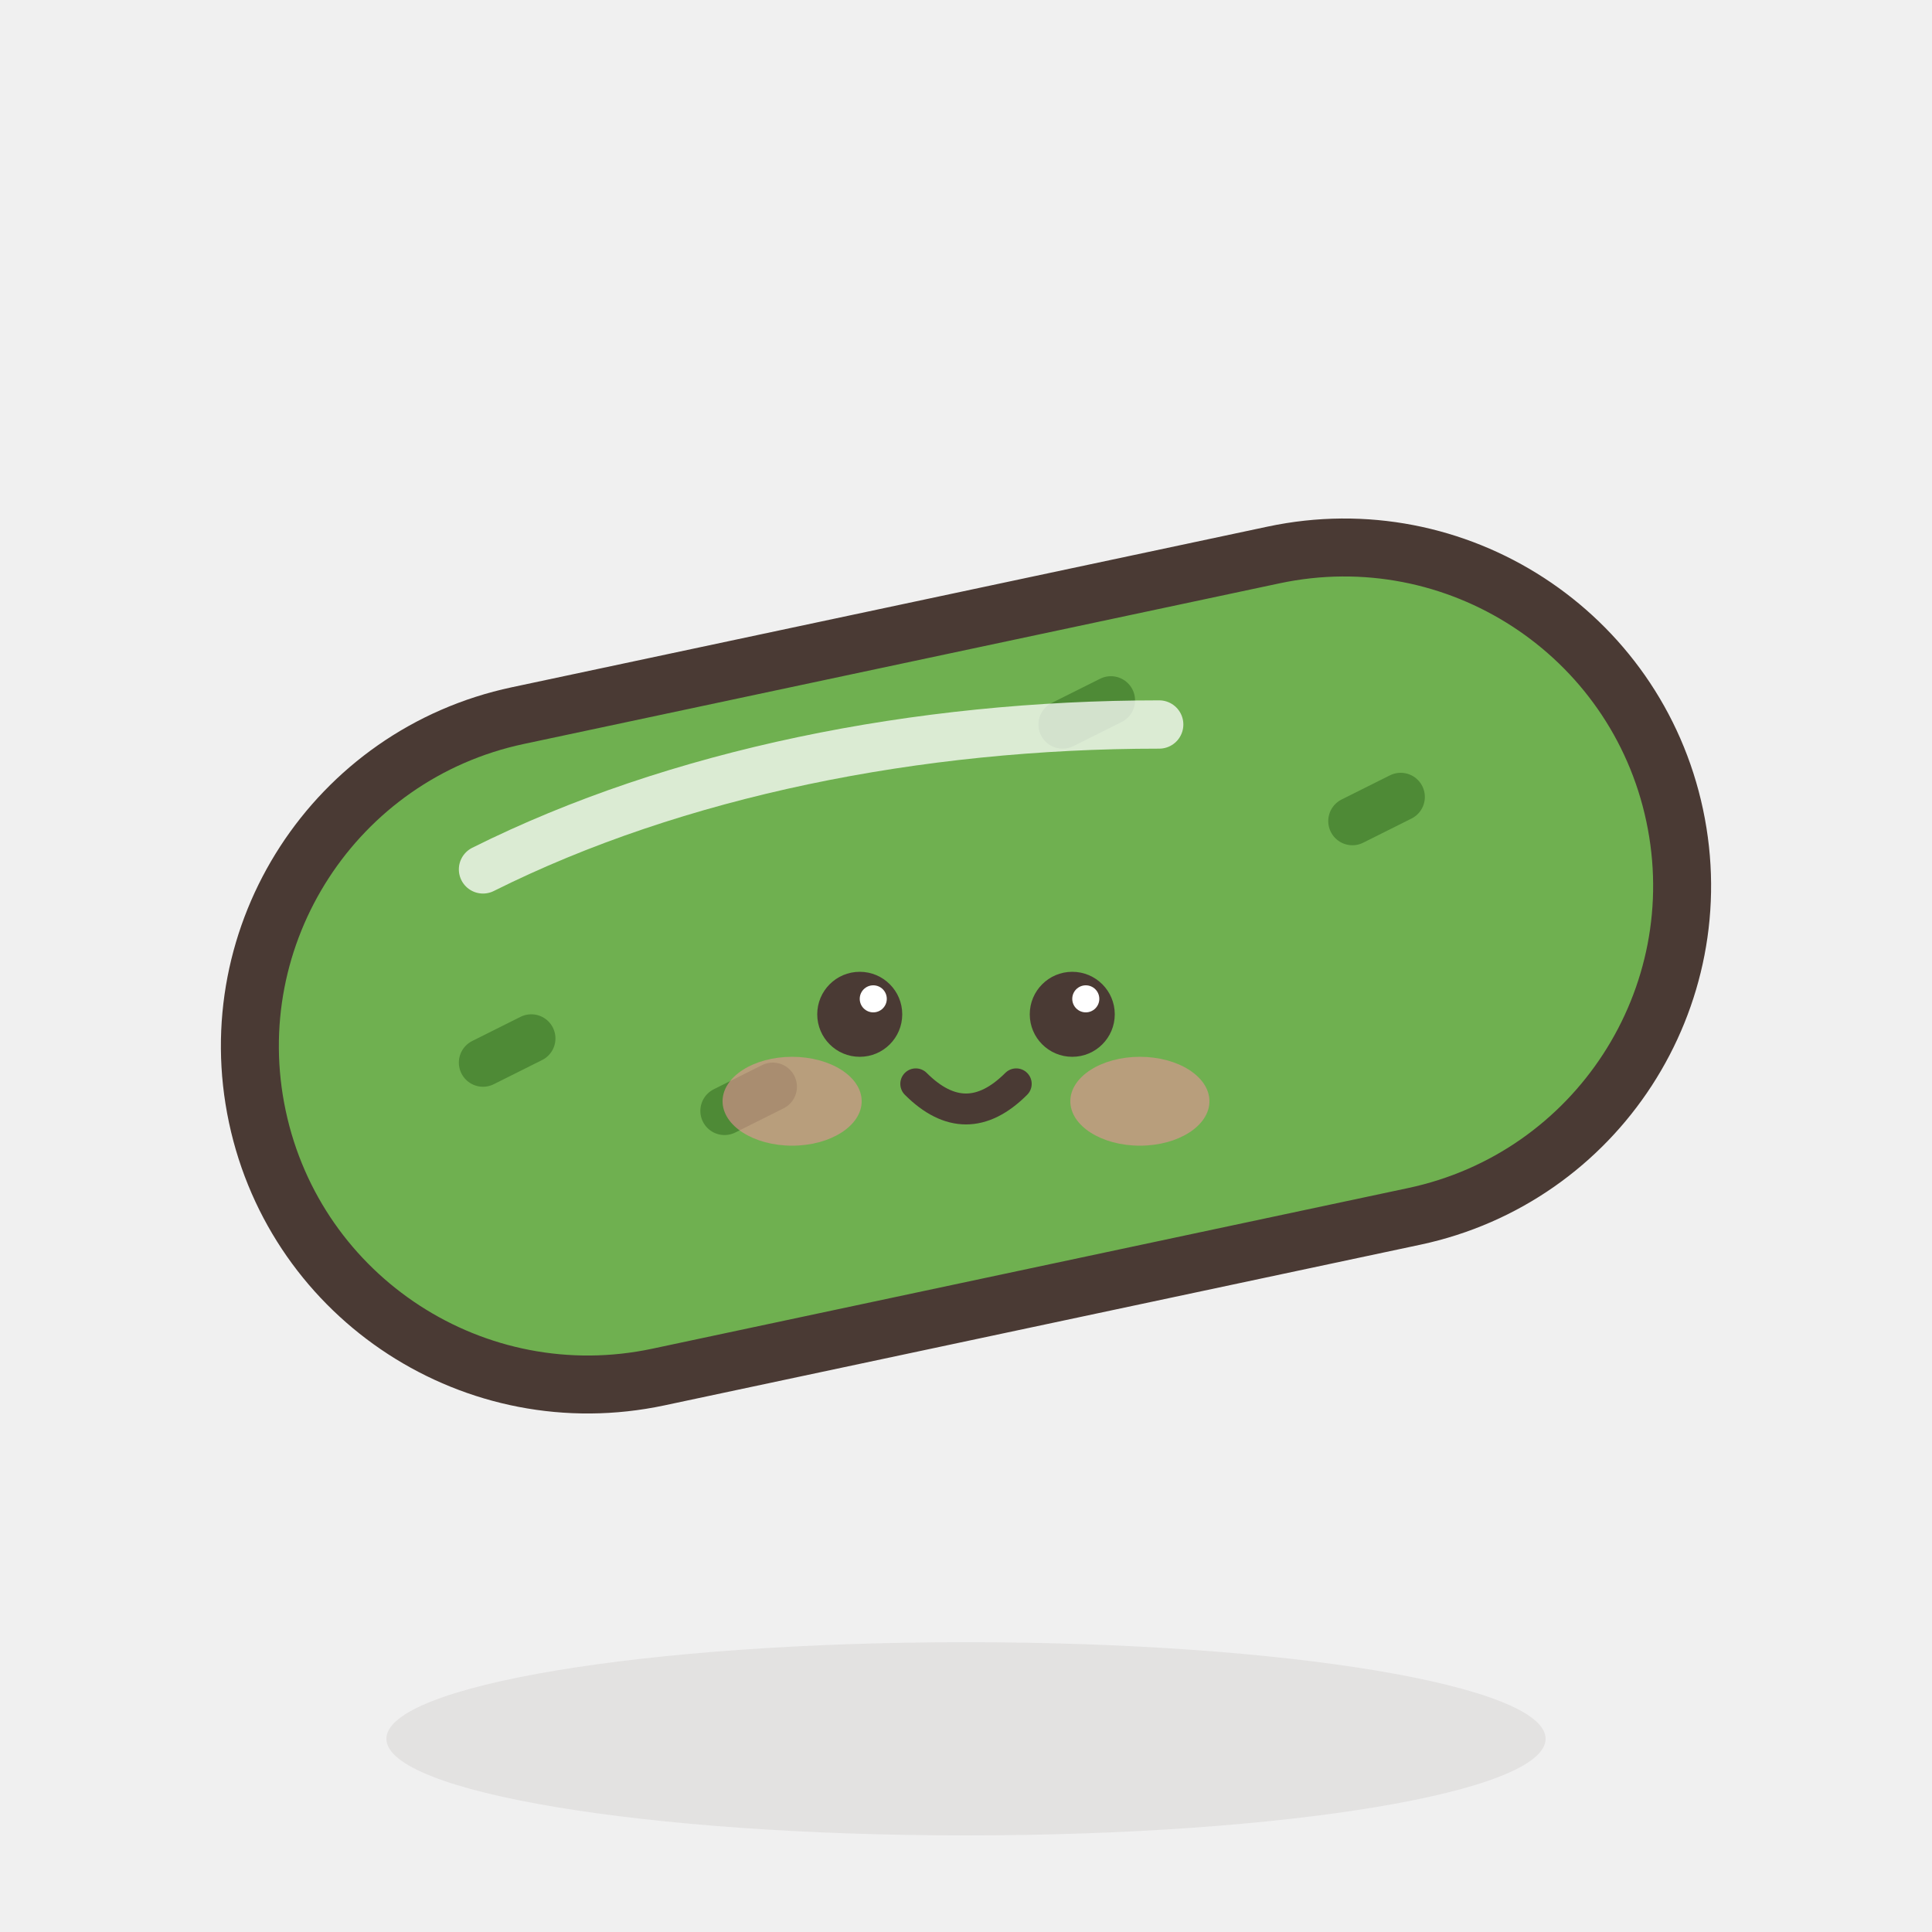
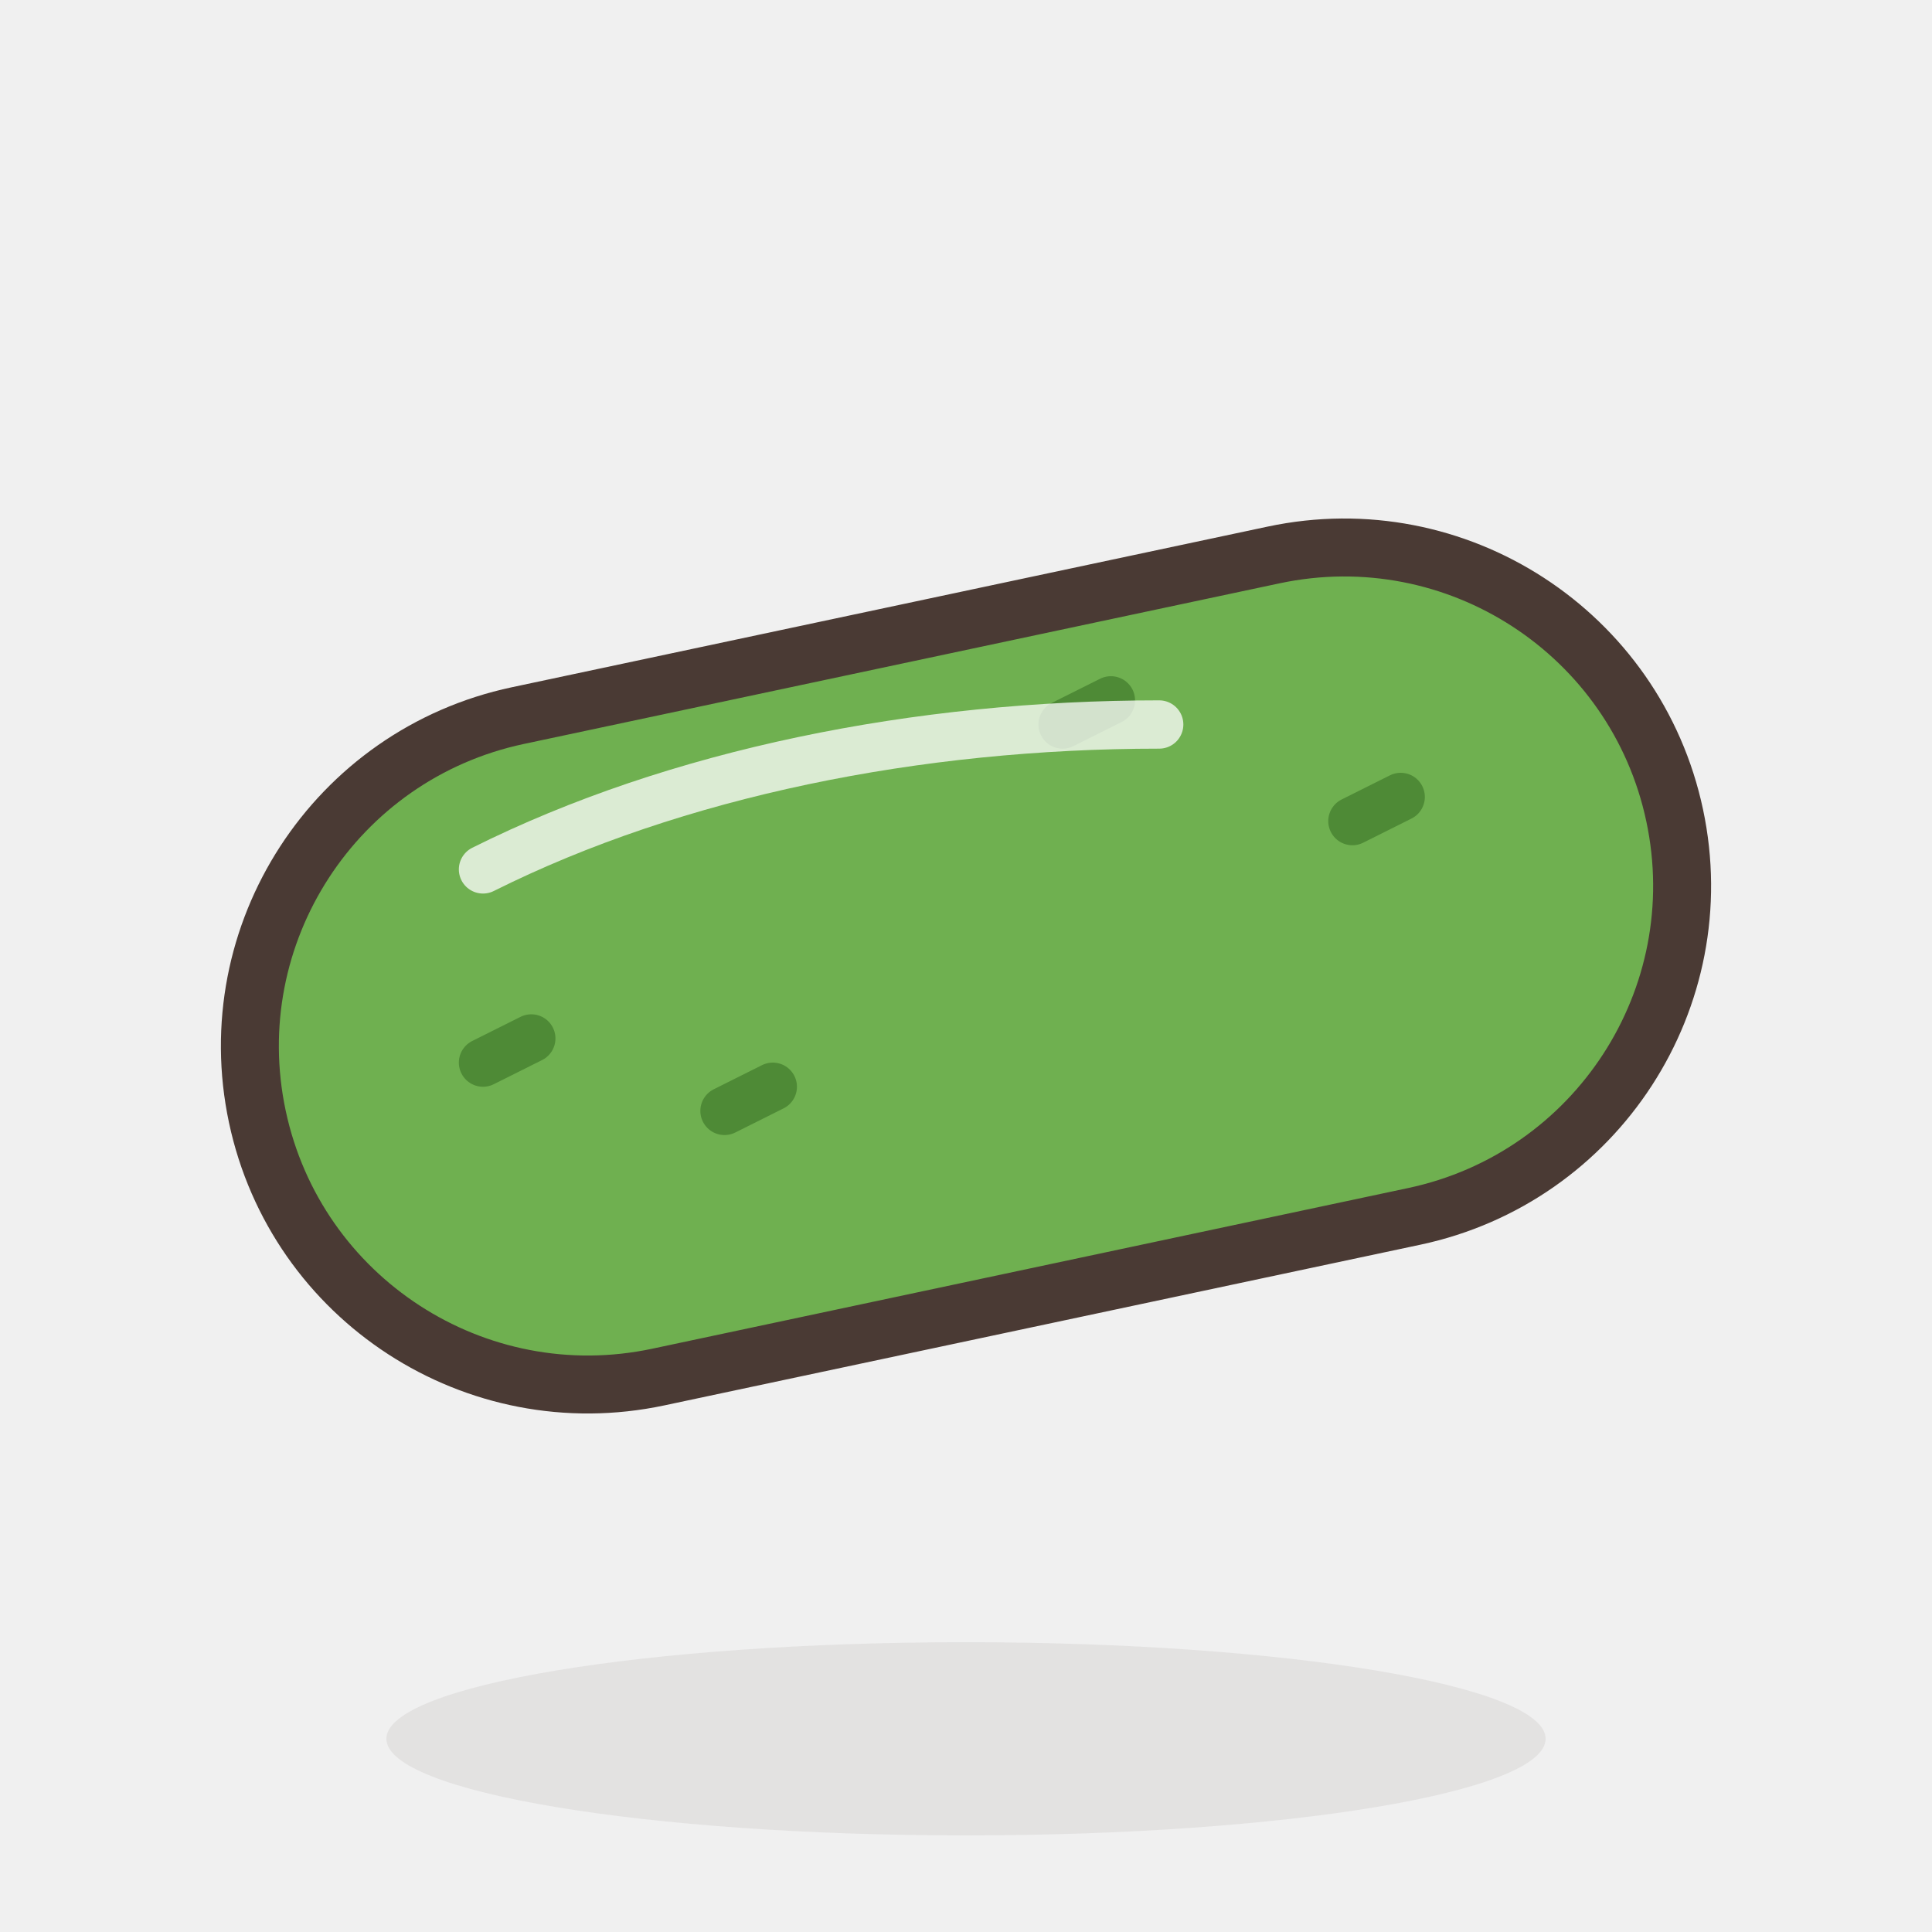
<svg xmlns="http://www.w3.org/2000/svg" viewBox="0 0 80 80" width="80" height="80">
  <ellipse cx="40" cy="72" rx="24" ry="4" fill="#4A3A34" opacity=".08" />
  <rect x="10" y="26" width="60" height="28" rx="14" fill="#6FB050" stroke="#4A3A34" stroke-width="2.4" stroke-linecap="round" stroke-linejoin="round" transform="rotate(-12 40 40)" />
  <path d="M20 44l2-1M30 46l2-1M44 30l2-1M56 34l2-1" stroke="#4E8A36" stroke-width="2" stroke-linecap="round" />
  <path d="M20 36c8-4 18-6 28-6" fill="none" stroke="#fff" stroke-width="2" stroke-linecap="round" opacity=".75" />
-   <g transform="translate(40 42) scale(0.8)">
-     <ellipse cx="-9" cy="4.5" rx="3.6" ry="2.3" fill="#F48FA0" opacity=".55" />
-     <ellipse cx="9" cy="4.5" rx="3.6" ry="2.3" fill="#F48FA0" opacity=".55" />
-     <circle cx="-5.5" cy="0" r="2.2" fill="#4A3A34" />
-     <circle cx="5.5" cy="0" r="2.2" fill="#4A3A34" />
-     <circle cx="-4.8" cy="-.8" r=".7" fill="#fff" />
-     <circle cx="6.2" cy="-.8" r=".7" fill="#fff" />
-     <path d="M-2.6 3.6q2.6 2.6 5.2 0" fill="none" stroke="#4A3A34" stroke-width="1.6" stroke-linecap="round" />
-   </g>
</svg>
